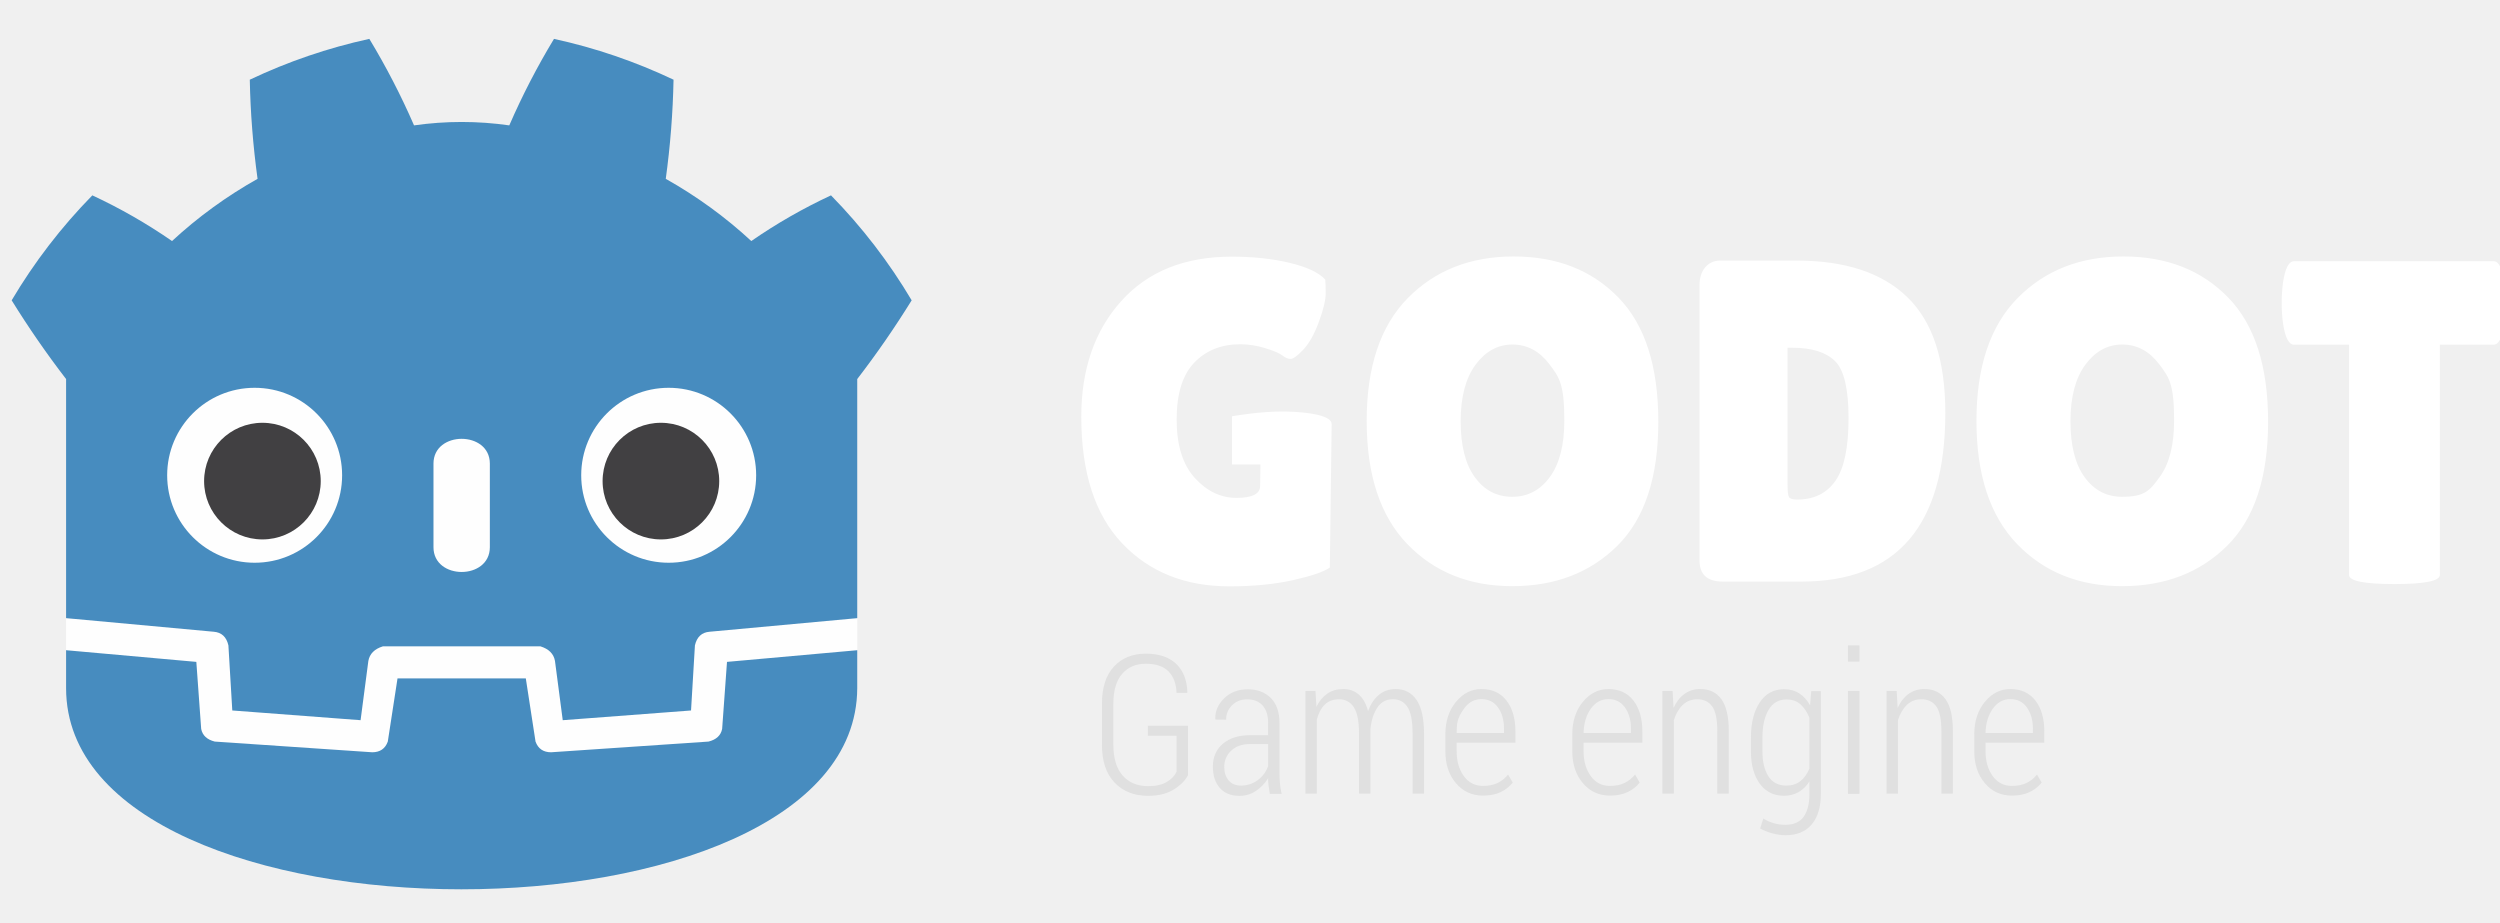
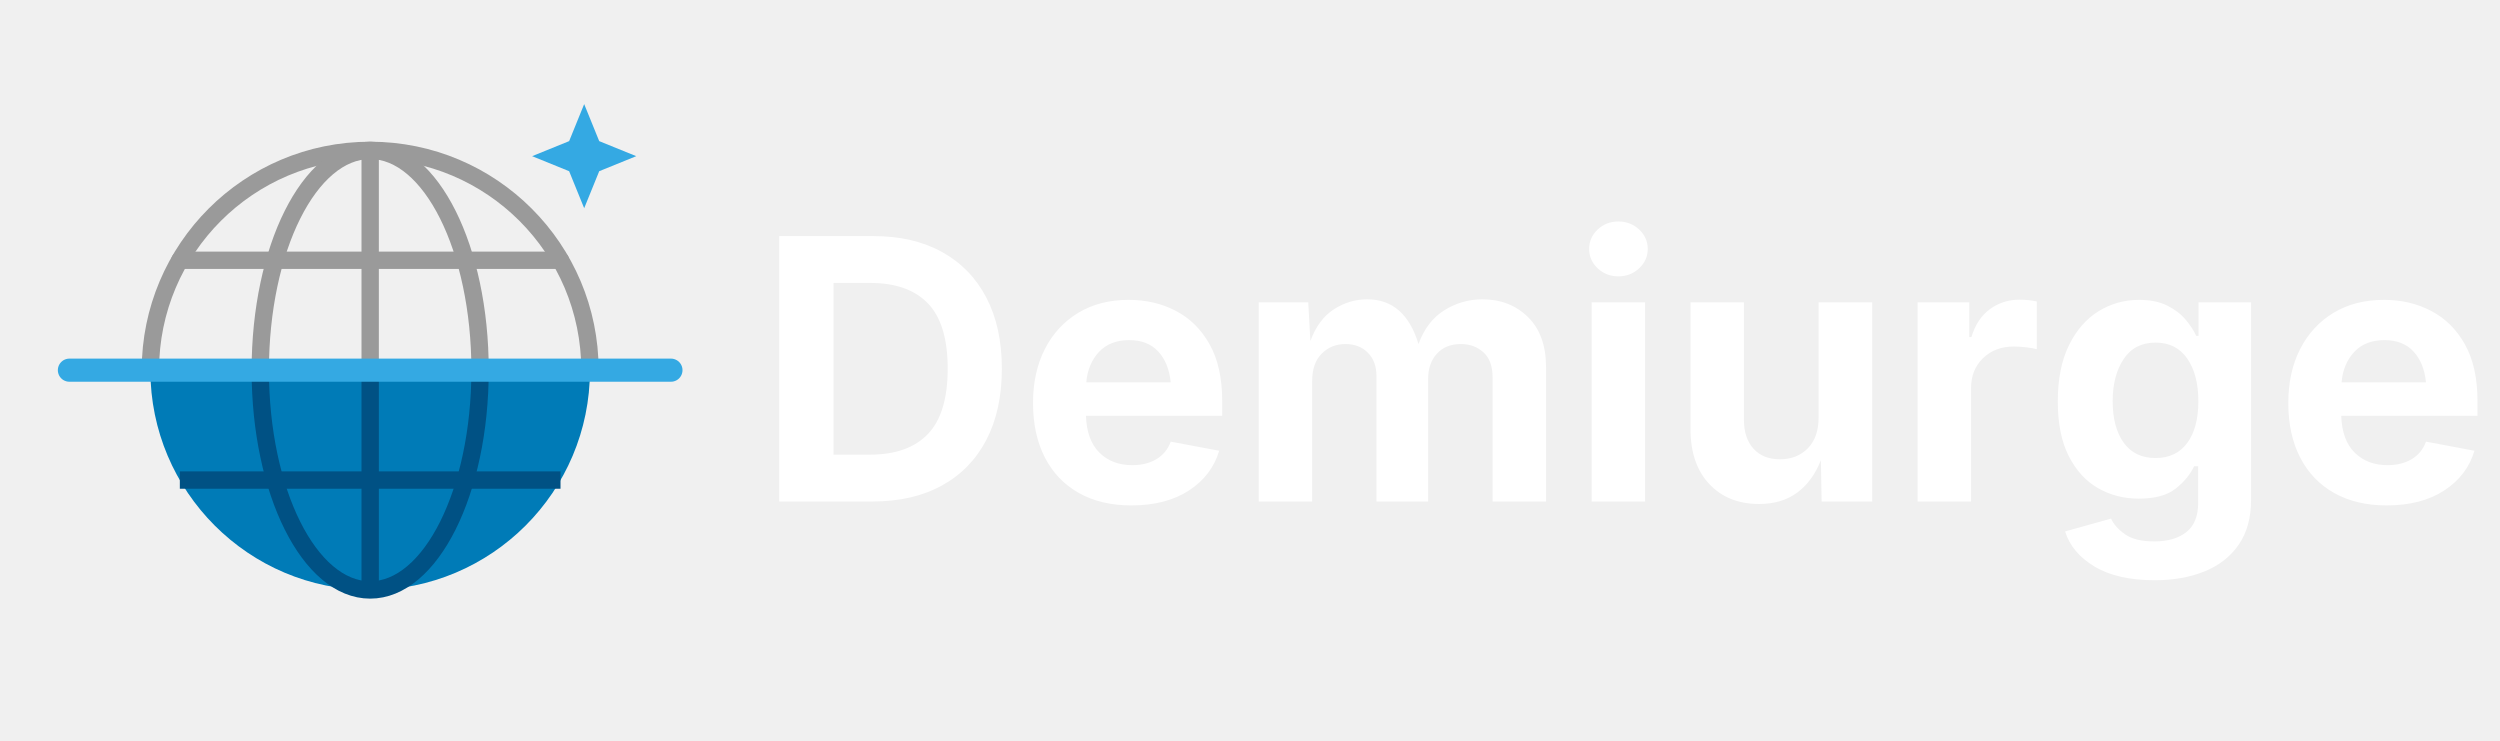
- <svg xmlns="http://www.w3.org/2000/svg" width="187" height="69">
-   <path fill="#fff" d="M96.116 30.781c-1.847-.029-3.96.356-3.96.356v3.605h2.125l-.024 1.606q0 .893-1.767.894-1.767-.001-3.12-1.493-1.358-1.495-1.356-4.372 0-2.884 1.32-4.255 1.32-1.372 3.448-1.372a6.3 6.3 0 0 1 1.852.292q.96.291 1.287.546c.217.176.422.258.618.258q.29.002.94-.685.654-.687 1.169-2.074c.342-.929.514-1.64.514-2.145 0-.501-.011-.847-.034-1.029q-.72-.788-2.66-1.252-1.936-.464-4.338-.463-5.282 0-8.265 3.327-2.986 3.328-2.985 8.644 0 6.244 3.051 9.467 3.055 3.224 8.028 3.223 2.674 0 4.75-.463 2.075-.462 2.762-.943l.137-10.734c0-.623-1.646-.906-3.492-.938m17.018-5.01q-1.645 0-2.762 1.509-1.114 1.509-1.114 4.234 0 2.73 1.064 4.186 1.063 1.46 2.795 1.46t2.812-1.478q1.081-1.473 1.082-4.218c.001-2.745-.373-3.237-1.116-4.22q-1.114-1.473-2.761-1.473m-.017 18.074q-4.819 0-7.856-3.153-3.033-3.156-3.033-9.21 0-6.056 3.068-9.178 3.07-3.12 7.924-3.12 4.854-.002 7.837 3.072c1.991 2.045 2.985 5.146 2.985 9.294q0 6.224-3.053 9.263-3.053 3.032-7.872 3.032M133.71 26.01v10.26q0 .717.104.907.103.189.616.189 1.888 0 2.865-1.408.978-1.404.976-4.68-.001-3.278-1.01-4.27-1.013-.996-3.208-.998zm-6.585 15.917V21.348q-.001-.858.43-1.359.427-.496 1.114-.497h5.728q5.454.001 8.281 2.747 2.832 2.742 2.832 8.642 0 12.622-10.772 12.622h-5.864q-1.749.001-1.75-1.577m31.623-16.155q-1.648 0-2.763 1.509-1.113 1.509-1.113 4.234 0 2.73 1.063 4.186 1.062 1.46 2.795 1.46c1.733 0 2.093-.492 2.813-1.478q1.08-1.473 1.081-4.218c.001-2.745-.372-3.237-1.115-4.22q-1.114-1.473-2.761-1.473m-.018 18.074q-4.819 0-7.854-3.153-3.036-3.156-3.036-9.21 0-6.056 3.069-9.178 3.07-3.12 7.925-3.12 4.853-.002 7.837 3.072c1.99 2.045 2.984 5.146 2.984 9.294q0 6.224-3.053 9.263-3.053 3.032-7.872 3.032m23.773-.842c0 .454-1.13.685-3.395.685q-3.396-.001-3.397-.685v-17.22h-4.115q-.584.001-.823-1.58a11 11 0 0 1-.101-1.542q-.001-.787.1-1.543c.16-1.05.435-1.58.824-1.58h14.92q.584.002.825 1.58a11.6 11.6 0 0 1 0 3.086q-.242 1.58-.824 1.579h-4.014z" />
-   <path fill="#e0e0e0" d="M88.866 57.973q-.284.585-1.048 1.069-.764.486-1.942.486-1.554.002-2.503-.987-.946-.983-.947-2.833v-3.073q0-1.808.895-2.776c.596-.64 1.395-.966 2.392-.966q1.462.002 2.265.764.8.765.837 2.128l-.013.04h-.796q-.041-1.042-.61-1.612-.568-.565-1.683-.566-1.128 0-1.782.765-.652.762-.651 2.215v3.091q0 1.507.702 2.3.701.785 1.894.785.873.001 1.398-.313.526-.312.732-.763v-2.692h-2.144v-.748h3.004zm3.95.789q.708.001 1.26-.406.55-.41.777-1.04v-1.661H93.49q-.87 0-1.393.493a1.6 1.6 0 0 0-.522 1.22q0 .616.327 1.006.327.389.915.388m2.165.62a20 20 0 0 1-.097-.652 4 4 0 0 1-.03-.518 3 3 0 0 1-.906.945q-.555.374-1.238.373-.952 0-1.47-.591-.517-.594-.518-1.603 0-1.07.751-1.707.753-.636 2.038-.636h1.342v-.943q-.001-.815-.41-1.28-.415-.457-1.152-.459-.687 0-1.133.441a1.46 1.46 0 0 0-.442 1.078l-.797-.007-.014-.042q-.033-.865.659-1.544.69-.678 1.77-.677 1.064 0 1.719.646.65.653.651 1.86v3.767q0 .412.037.795a5 5 0 0 0 .127.753zm3.415-7.698.072 1.191a2.46 2.46 0 0 1 .808-.989q.505-.345 1.186-.345.697 0 1.17.408.475.408.697 1.237.284-.766.805-1.207.524-.438 1.259-.438 1.01 0 1.566.818.557.819.557 2.518v4.485h-.857v-4.5q-.001-1.413-.384-1.987-.383-.573-1.093-.574-.745-.002-1.165.637-.417.639-.511 1.605v4.82h-.853v-4.497q0-1.381-.393-1.97a1.25 1.25 0 0 0-1.096-.59q-.674.001-1.083.409t-.585 1.119v5.528h-.853v-7.679zm12.414.61q-.801 0-1.317.73c-.516.73-.522 1.089-.536 1.805h3.542v-.328q0-.952-.446-1.58-.449-.628-1.243-.627m.12 7.218q-1.24 0-2.03-.933-.787-.931-.787-2.382V54.92q0-1.454.79-2.42.792-.96 1.907-.959 1.206 0 1.872.858.67.86.67 2.31v.842h-4.395v.639q0 1.115.532 1.856.534.741 1.442.74.631 0 1.09-.22a2.25 2.25 0 0 0 .783-.632l.349.604a2.5 2.5 0 0 1-.9.708q-.548.264-1.322.265m9.375-7.218q-.804 0-1.32.73-.512.73-.535 1.805h3.543V54.5q0-.952-.447-1.58-.446-.629-1.241-.627m.12 7.218q-1.243 0-2.03-.933-.79-.932-.79-2.382V54.92q.001-1.454.79-2.42.794-.96 1.91-.959 1.205 0 1.872.858.668.86.668 2.31v.842h-4.395v.639q0 1.115.535 1.856.53.741 1.44.74.632 0 1.088-.22a2.3 2.3 0 0 0 .787-.632l.347.604a2.5 2.5 0 0 1-.9.708q-.548.264-1.322.265m4.684-7.828.07 1.269q.306-.677.814-1.044a1.97 1.97 0 0 1 1.19-.368q1.028 0 1.576.763.552.764.551 2.374v4.684h-.858v-4.677q0-1.314-.384-1.845-.382-.534-1.113-.533-.655-.001-1.095.43-.441.426-.66 1.144v5.481h-.852v-7.678zm6.72 4.523q0 1.17.447 1.86.445.697 1.348.696.617.001 1.044-.335.424-.338.673-.935V53.69q-.24-.614-.655-.994-.415-.376-1.047-.377-.902 0-1.355.786-.456.79-.455 2.053zm-.86-1.05q0-1.631.66-2.62.659-.984 1.825-.984c.43 0 .81.105 1.132.316.324.207.592.51.807.895l.083-1.068h.723v7.686q0 1.475-.686 2.286c-.46.537-1.111.81-1.953.81q-.454-.001-.976-.14a4 4 0 0 1-.927-.365l.236-.748a2.9 2.9 0 0 0 .774.347 3 3 0 0 0 .879.124q.916 0 1.355-.587.44-.592.44-1.727v-.93a2.3 2.3 0 0 1-.802.795 2.15 2.15 0 0 1-1.1.276q-1.157 0-1.813-.906-.657-.905-.658-2.41zm8.12 4.226h-.862v-7.7h.862zm0-9.892h-.862v-1.213h.862zm2.782 2.193.07 1.269q.307-.677.813-1.044a2 2 0 0 1 1.19-.368q1.03 0 1.58.763.55.764.549 2.374v4.684h-.858v-4.677q0-1.314-.384-1.845-.383-.534-1.114-.533-.654-.001-1.093.43-.441.426-.66 1.144v5.481h-.853v-7.678zm8.499.61q-.804 0-1.317.73-.514.73-.537 1.805h3.543V54.5q0-.952-.446-1.58-.447-.629-1.243-.627m.122 7.218q-1.245 0-2.03-.933-.789-.932-.788-2.382V54.92q0-1.454.79-2.42.792-.96 1.906-.959 1.207 0 1.875.858.666.86.667 2.31v.842h-4.396v.639q.002 1.115.534 1.856.531.741 1.442.74.63 0 1.087-.22a2.25 2.25 0 0 0 .787-.632l.348.604a2.5 2.5 0 0 1-.9.708q-.548.264-1.322.265" />
-   <g fill="#fefefe" transform="translate(-2.69 -2.69)scale(.0727)">
-     <path d="M105 673v33q407 354 814 0v-33z" />
-     <path fill="#478cbf" d="m105 673 152 14q12 1 15 14l4 67 132 10 8-61q2-11 15-15h162q13 4 15 15l8 61 132-10 4-67q3-13 15-14l152-14V427q30-39 56-81-35-59-83-108-43 20-82 47-40-37-88-64 7-51 8-102-59-28-123-42-26 43-46 89-49-7-98 0-20-46-46-89-64 14-123 42 1 51 8 102-48 27-88 64-39-27-82-47-48 49-83 108 26 42 56 81zm0 33v39c0 276 813 276 814 0v-39l-134 12-5 69q-2 10-14 13l-162 11q-12 0-16-11l-10-65H446l-10 65q-4 11-16 11l-162-11q-12-3-14-13l-5-69z" />
-     <path d="M483 600c0 34 58 34 58 0v-86c0-34-58-34-58 0z" />
-     <circle cx="725" cy="526" r="90" />
-     <circle cx="299" cy="526" r="90" />
+ <svg xmlns="http://www.w3.org/2000/svg" width="233" height="69">
+   <g transform="scale(0.53906)">
+     <path d="M26.0 64.0 A38.0 38.0 0 0 0 102.0 64.0 Z" fill="#007bb7" />
+     <path d="M64.0 64.0 V102.0 M31.091 83.0 H96.909" stroke="#005184" stroke-width="3" fill="none" />
+     <path d="M45.0 64.0 A19 38.0 0 0 0 83.0 64.0" stroke="#005184" stroke-width="3" fill="none" />
+     <path d="M26.0 64.0 A38.0 38.0 0 0 1 102.0 64.0" stroke="#9a9a9a" stroke-width="3" fill="none" stroke-linecap="round" />
+     <path d="M45.0 64.0 A19 38.0 0 0 1 83.0 64.0 M64.0 64.0 V26.0" stroke="#9a9a9a" stroke-width="3" fill="none" stroke-linecap="round" />
+     <path d="M31.09 45.0 H96.91" stroke="#9a9a9a" stroke-width="3" fill="none" stroke-linecap="round" />
+     <path d="M12.0 64.0 H116.0" stroke="#34a9e3" stroke-width="4" stroke-linecap="round" />
+     <path d="M101 18 L103.6 24.4 L110 27 L103.6 29.6 L101 36 L98.4 29.6 L92 27 L98.4 24.4 Z" fill="#34a9e3" />
  </g>
-   <g fill="#414042" transform="translate(-2.69 -2.69)scale(.0727)">
-     <circle cx="307" cy="532" r="60" />
-     <circle cx="717" cy="532" r="60" />
-   </g>
+   <path fill="#fff" d="M81.32 46.74H72.621V22.004H81.403Q85.122 22.004 87.803 23.49Q90.484 24.975 91.929 27.74Q93.373 30.504 93.373 34.355Q93.373 38.223 91.929 40.996Q90.484 43.768 87.778 45.254Q85.072 46.74 81.32 46.74ZM77.685 42.374H81.071Q84.641 42.374 86.484 40.448Q88.326 38.522 88.326 34.355Q88.326 30.205 86.492 28.287Q84.657 26.37 81.105 26.37H77.685Z M105.442 47.105Q102.604 47.105 100.545 45.943Q98.486 44.781 97.382 42.639Q96.278 40.498 96.278 37.559Q96.278 34.687 97.382 32.529Q98.486 30.371 100.487 29.159Q102.487 27.947 105.193 27.947Q107.617 27.947 109.593 28.976Q111.568 30.006 112.739 32.097Q113.909 34.189 113.909 37.36V38.755H101.209Q101.292 41.029 102.471 42.191Q103.65 43.353 105.526 43.353Q106.837 43.353 107.775 42.797Q108.713 42.241 109.111 41.162L113.627 42.009Q112.946 44.316 110.813 45.711Q108.68 47.105 105.442 47.105ZM101.242 35.634H109.111Q108.929 33.824 107.949 32.761Q106.97 31.699 105.243 31.699Q103.45 31.699 102.421 32.803Q101.392 33.907 101.242 35.634Z M117.313 46.74V28.179H121.928L122.127 31.782Q122.874 29.757 124.318 28.827Q125.763 27.897 127.423 27.897Q130.942 27.897 132.204 32.064Q132.984 29.923 134.62 28.91Q136.255 27.897 138.164 27.897Q140.721 27.897 142.406 29.549Q144.091 31.201 144.091 34.222V46.74H139.11V35.169Q139.11 33.608 138.255 32.836Q137.401 32.064 136.155 32.064Q134.744 32.064 133.922 32.961Q133.101 33.857 133.101 35.318V46.74H128.286V35.036Q128.286 33.675 127.481 32.869Q126.676 32.064 125.398 32.064Q124.086 32.064 123.19 32.952Q122.293 33.841 122.293 35.517V46.74Z M148.341 46.74V28.179H153.321V46.74ZM150.831 25.756Q149.702 25.756 148.905 25.009Q148.109 24.261 148.109 23.199Q148.109 22.136 148.905 21.389Q149.702 20.642 150.831 20.642Q151.96 20.642 152.765 21.389Q153.57 22.136 153.57 23.199Q153.57 24.261 152.765 25.009Q151.96 25.756 150.831 25.756Z M163.946 46.972Q161.058 46.972 159.306 45.113Q157.555 43.254 157.555 39.983V28.179H162.535V39.12Q162.535 40.846 163.432 41.826Q164.328 42.805 165.889 42.805Q167.483 42.805 168.487 41.784Q169.491 40.763 169.491 38.921V28.179H174.488V46.74H169.774L169.707 42.888Q168.927 44.864 167.491 45.918Q166.055 46.972 163.946 46.972Z M178.722 46.74V28.179H183.536V31.417H183.735Q184.25 29.707 185.454 28.819Q186.657 27.93 188.218 27.93Q189.065 27.93 189.828 28.096V32.546Q189.496 32.446 188.857 32.371Q188.218 32.297 187.67 32.297Q185.943 32.297 184.823 33.376Q183.702 34.455 183.702 36.181V46.74Z M200.818 54.078Q197.332 54.078 195.207 52.8Q193.082 51.521 192.468 49.529L196.751 48.334Q197.1 49.114 198.038 49.786Q198.976 50.459 200.785 50.459Q202.678 50.459 203.774 49.587Q204.869 48.716 204.869 46.873V43.453H204.487Q203.973 44.582 202.786 45.528Q201.599 46.474 199.341 46.474Q197.249 46.474 195.539 45.495Q193.829 44.515 192.808 42.507Q191.787 40.498 191.787 37.427Q191.787 34.289 192.825 32.18Q193.862 30.072 195.581 29.01Q197.299 27.947 199.358 27.947Q200.918 27.947 201.981 28.478Q203.043 29.01 203.699 29.79Q204.355 30.57 204.687 31.301H204.902V28.179H209.8V46.591Q209.8 49.097 208.646 50.766Q207.492 52.434 205.459 53.256Q203.425 54.078 200.818 54.078ZM200.901 42.689Q202.811 42.689 203.848 41.286Q204.886 39.884 204.886 37.393Q204.886 34.92 203.857 33.426Q202.827 31.931 200.901 31.931Q198.942 31.931 197.922 33.467Q196.901 35.003 196.901 37.393Q196.901 39.834 197.93 41.261Q198.959 42.689 200.901 42.689Z M222.434 47.105Q219.595 47.105 217.536 45.943Q215.478 44.781 214.374 42.639Q213.27 40.498 213.27 37.559Q213.27 34.687 214.374 32.529Q215.478 30.371 217.478 29.159Q219.479 27.947 222.185 27.947Q224.609 27.947 226.584 28.976Q228.56 30.006 229.73 32.097Q230.901 34.189 230.901 37.36V38.755H218.2Q218.283 41.029 219.462 42.191Q220.641 43.353 222.517 43.353Q223.828 43.353 224.766 42.797Q225.704 42.241 226.103 41.162L230.618 42.009Q229.938 44.316 227.804 45.711Q225.671 47.105 222.434 47.105ZM218.234 35.634H226.103Q225.92 33.824 224.941 32.761Q223.961 31.699 222.234 31.699Q220.442 31.699 219.412 32.803Q218.383 33.907 218.234 35.634Z" />
</svg>
